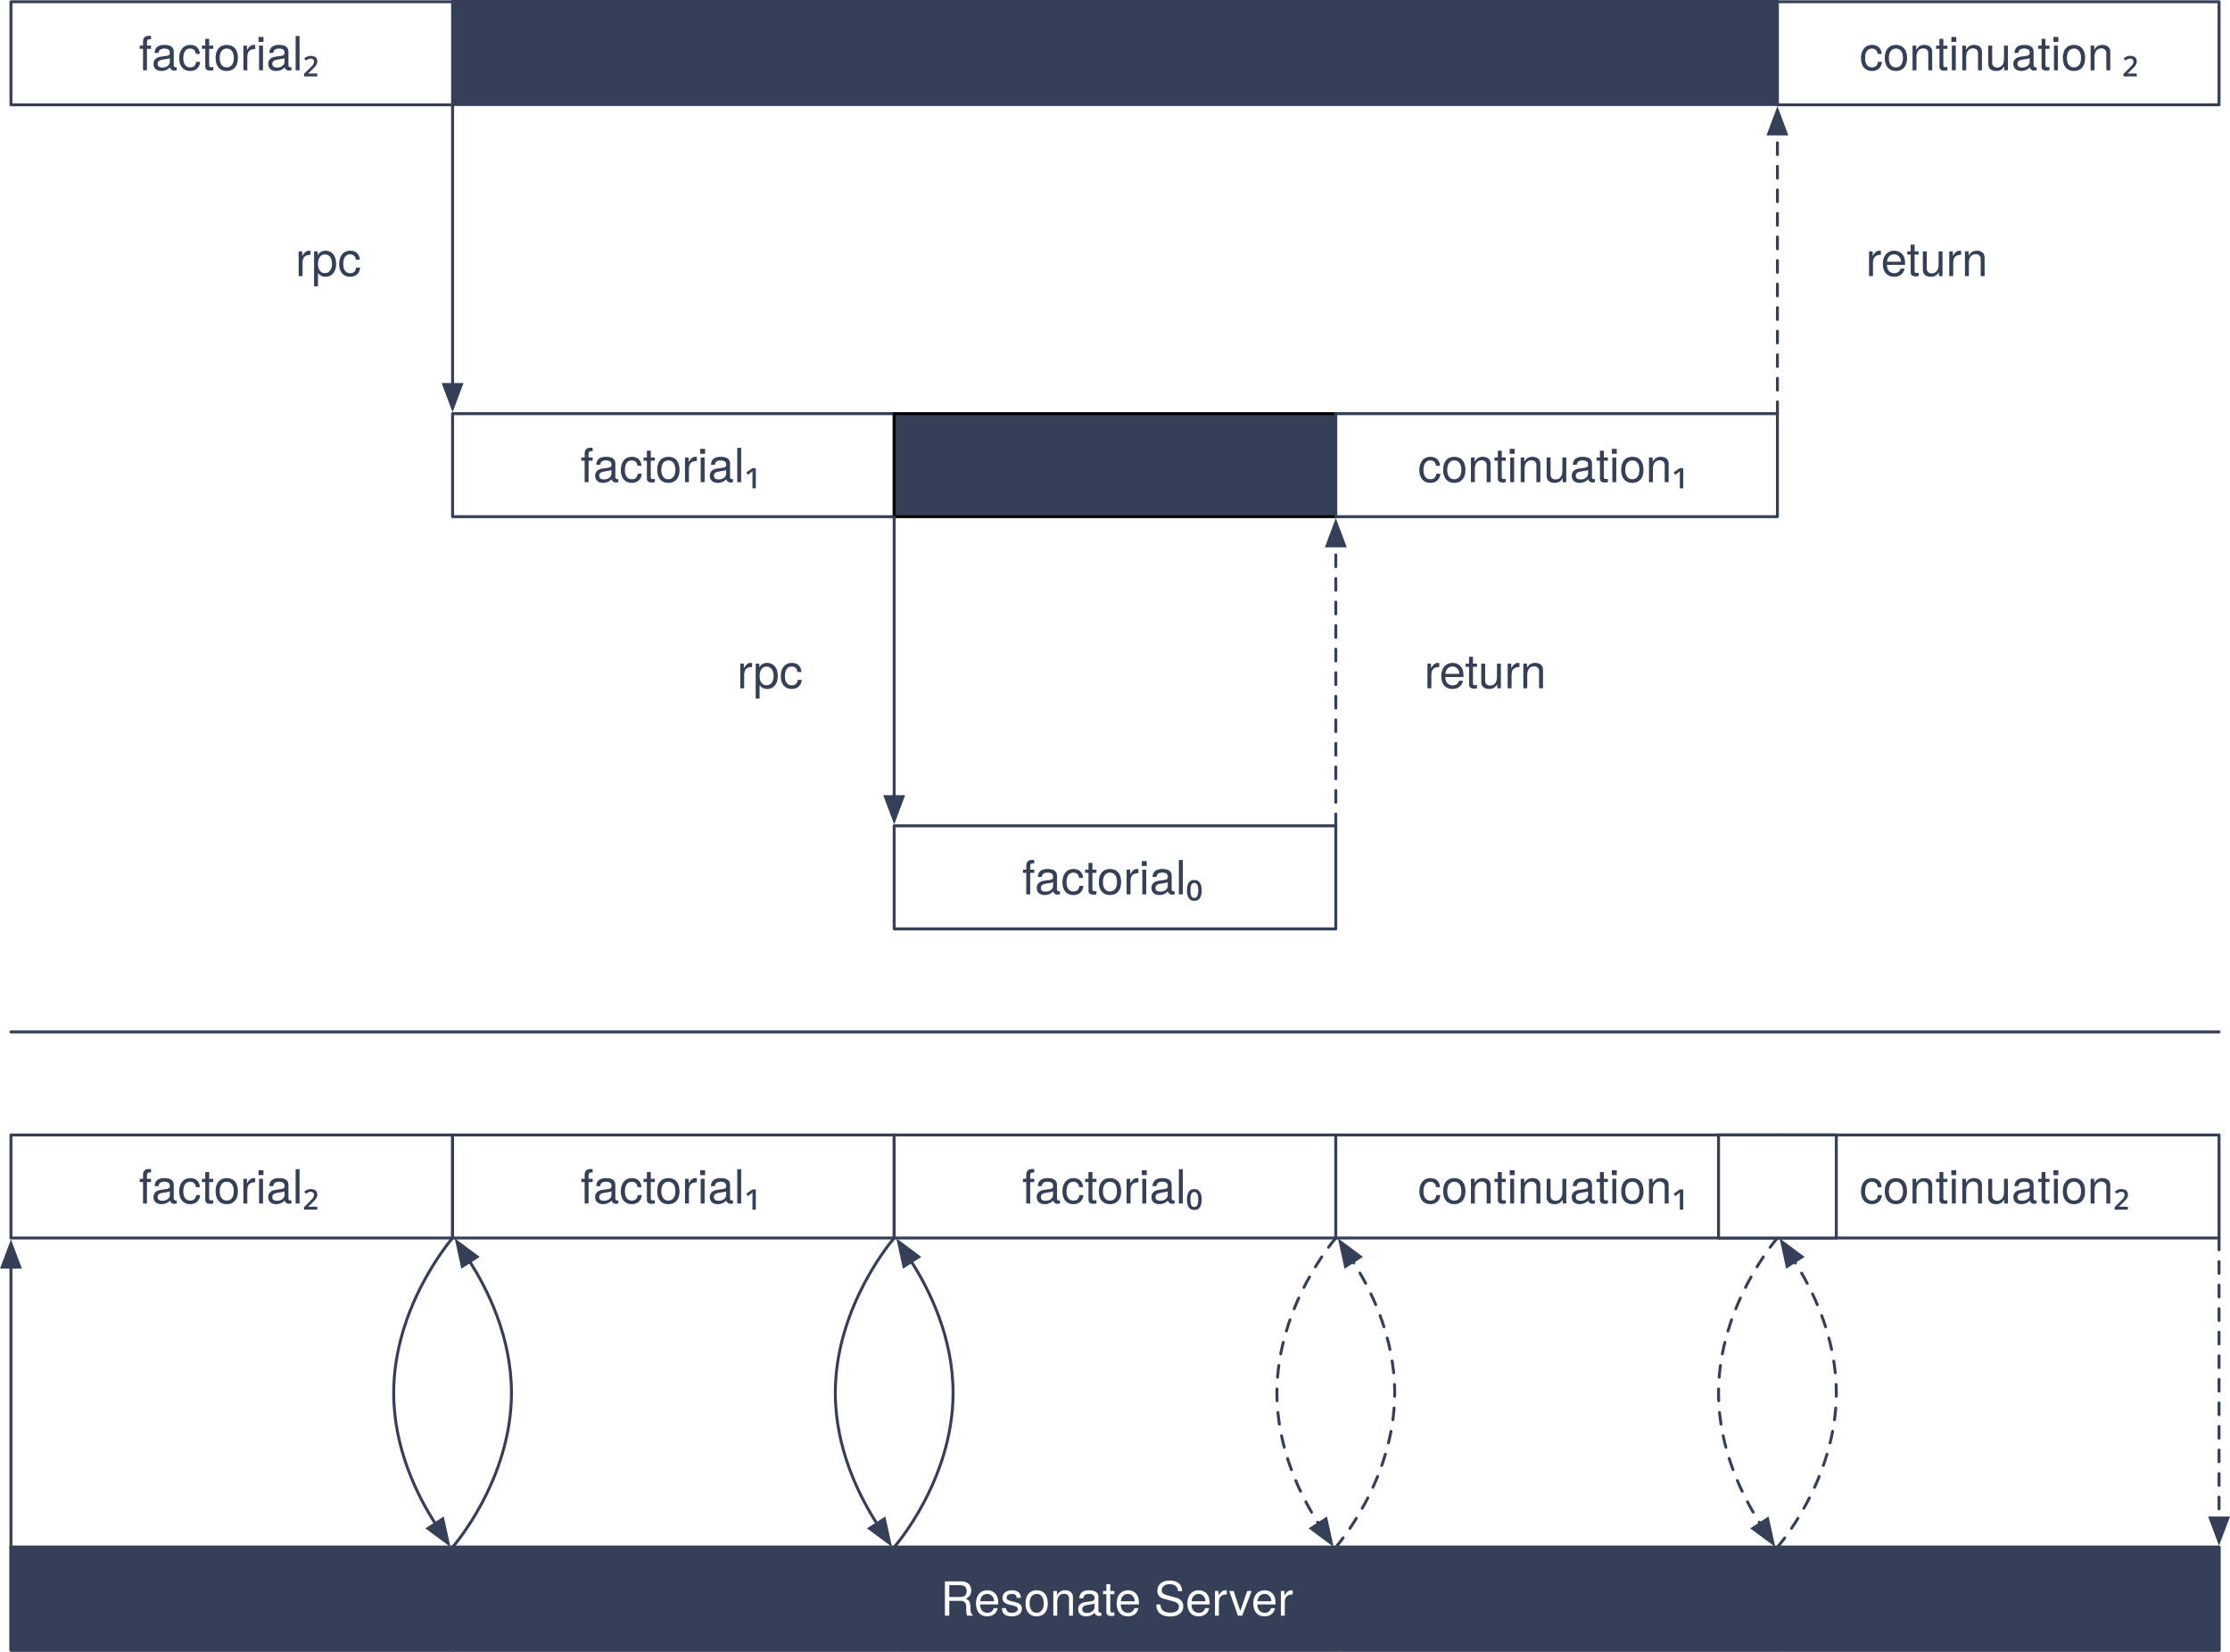
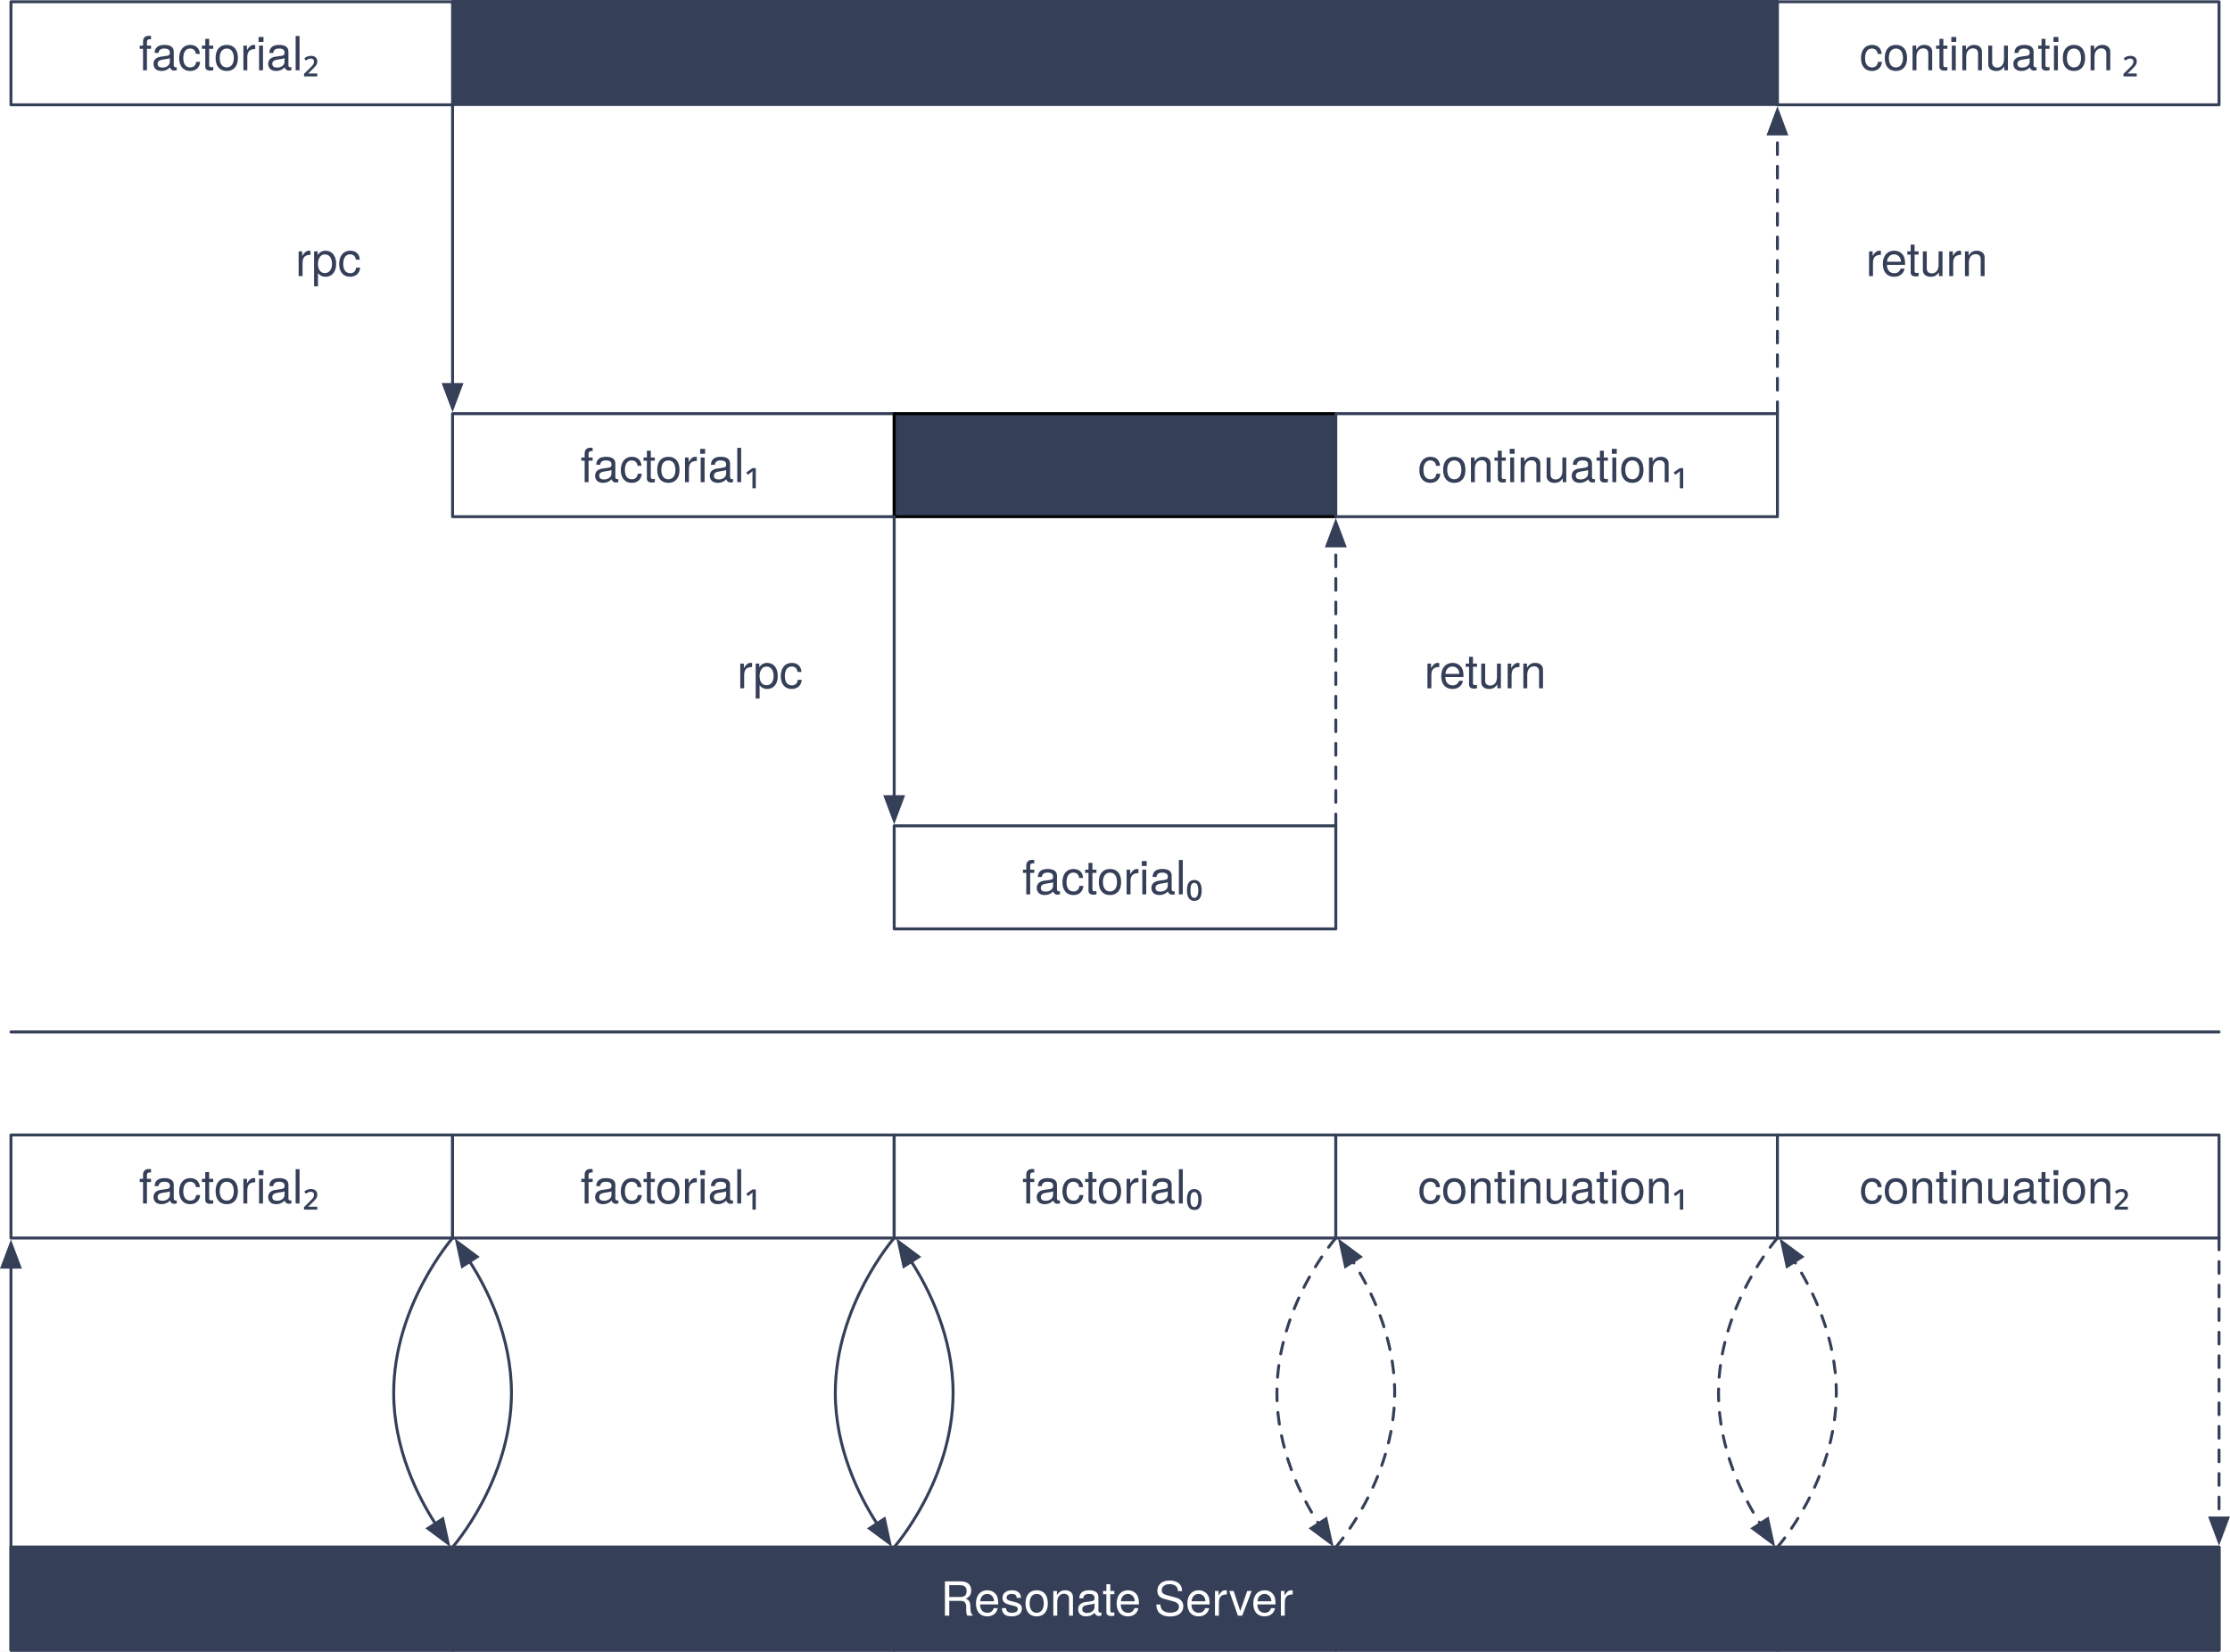
<svg xmlns="http://www.w3.org/2000/svg" version="1.1" viewBox="-303.721 -2640.6 757.443 561" width="757.443" height="561">
  <defs>
    <marker orient="auto" overflow="visible" markerUnits="strokeWidth" id="FilledArrow_Marker" stroke-linejoin="miter" stroke-miterlimit="10" viewBox="-1 -4 10 8" markerWidth="10" markerHeight="8" color="#353f58">
      <g>
        <path d="M 8 0 L 0 -3 L 0 3 Z" fill="currentColor" stroke="currentColor" stroke-width="1" />
      </g>
    </marker>
  </defs>
  <g id="Canvas_1" fill="none" stroke="none" fill-opacity="1" stroke-dasharray="none" stroke-opacity="1">
    <rect fill="white" x="-303.721" y="-2640.6" width="757.443" height="561" />
    <g id="Canvas_1_Layer_1">
      <g id="Graphic_507">
        <text transform="translate(-203.408 -2561.824)" fill="#353f58">
          <tspan font-family="Helvetica Neue" font-size="16" fill="#353f58" x="0" y="15" xml:space="preserve">rpc</tspan>
        </text>
      </g>
      <g id="Graphic_446">
        <rect x="0" y="-2360.1" width="150" height="35" fill="white" />
        <rect x="0" y="-2360.1" width="150" height="35" stroke="#353f58" stroke-linecap="round" stroke-linejoin="round" stroke-width="1" />
        <text transform="translate(5 -2351.824)" fill="#353f58">
          <tspan font-family="Helvetica Neue" font-size="16" fill="#353f58" x="38.456" y="15" xml:space="preserve">factorial₀</tspan>
        </text>
      </g>
      <g id="Graphic_447">
        <rect x="-150" y="-2500.1" width="150" height="35" fill="white" />
        <rect x="-150" y="-2500.1" width="150" height="35" stroke="#353f58" stroke-linecap="round" stroke-linejoin="round" stroke-width="1" />
        <text transform="translate(-145 -2491.824)" fill="#353f58">
          <tspan font-family="Helvetica Neue" font-size="16" fill="#353f58" x="38.456" y="15" xml:space="preserve">factorial₁</tspan>
        </text>
      </g>
      <g id="Graphic_448">
        <rect x="11368684e-20" y="-2500.1" width="150" height="35" fill="#353f58" />
        <rect x="11368684e-20" y="-2500.1" width="150" height="35" stroke="black" stroke-linecap="round" stroke-linejoin="round" stroke-width="1" />
      </g>
      <g id="Graphic_449">
        <rect x="150" y="-2500.1" width="150" height="35" fill="white" />
        <rect x="150" y="-2500.1" width="150" height="35" stroke="#353f58" stroke-linecap="round" stroke-linejoin="round" stroke-width="1" />
        <text transform="translate(155 -2491.824)" fill="#353f58">
          <tspan font-family="Helvetica Neue" font-size="16" fill="#353f58" x="22.88" y="15" xml:space="preserve">continuation₁</tspan>
        </text>
      </g>
      <g id="Graphic_450">
        <rect x="-150" y="-2640.1" width="450" height="35" fill="#353f58" />
        <rect x="-150" y="-2640.1" width="450" height="35" stroke="#353f58" stroke-linecap="round" stroke-linejoin="round" stroke-width="1" />
      </g>
      <g id="Graphic_451">
        <rect x="-300" y="-2640" width="150" height="35" fill="white" />
        <rect x="-300" y="-2640" width="150" height="35" stroke="#353f58" stroke-linecap="round" stroke-linejoin="round" stroke-width="1" />
        <text transform="translate(-295 -2631.724)" fill="#353f58">
          <tspan font-family="Helvetica Neue" font-size="16" fill="#353f58" x="38.456" y="15" xml:space="preserve">factorial₂</tspan>
        </text>
      </g>
      <g id="Graphic_452">
        <rect x="300" y="-2640" width="150" height="35" fill="white" />
        <rect x="300" y="-2640" width="150" height="35" stroke="#353f58" stroke-linecap="round" stroke-linejoin="round" stroke-width="1" />
        <text transform="translate(305 -2631.724)" fill="#353f58">
          <tspan font-family="Helvetica Neue" font-size="16" fill="#353f58" x="22.88" y="15" xml:space="preserve">continuation</tspan>
          <tspan font-family="Helvetica Neue" font-size="16" fill="#353f58" y="15" xml:space="preserve">₂</tspan>
        </text>
      </g>
      <g id="Line_456">
        <line x1="-150" y1="-2605" x2="-150" y2="-2510" marker-end="url(#FilledArrow_Marker)" stroke="#353f58" stroke-linecap="round" stroke-linejoin="round" stroke-width="1" />
      </g>
      <g id="Line_457">
        <line x1="11368684e-20" y1="-2465.1" x2="11368684e-20" y2="-2370" marker-end="url(#FilledArrow_Marker)" stroke="#353f58" stroke-linecap="round" stroke-linejoin="round" stroke-width="1" />
      </g>
      <g id="Line_458">
        <line x1="150" y1="-2360.1" x2="150" y2="-2455.2" marker-end="url(#FilledArrow_Marker)" stroke="#353f58" stroke-linecap="round" stroke-linejoin="round" stroke-dasharray="4.0,4.0" stroke-width="1" />
      </g>
      <g id="Line_459">
        <line x1="300" y1="-2500.1" x2="300" y2="-2595.1" marker-end="url(#FilledArrow_Marker)" stroke="#353f58" stroke-linecap="round" stroke-linejoin="round" stroke-dasharray="4.0,4.0" stroke-width="1" />
      </g>
      <g id="Line_463">
        <line x1="-300" y1="-2290.1" x2="450" y2="-2290.1" stroke="#353f58" stroke-linecap="round" stroke-linejoin="round" stroke-width="1" />
      </g>
      <g id="Graphic_464">
        <rect x="-300" y="-2255.1" width="150" height="35" fill="white" />
        <rect x="-300" y="-2255.1" width="150" height="35" stroke="#353f58" stroke-linecap="round" stroke-linejoin="round" stroke-width="1" />
        <text transform="translate(-295 -2246.824)" fill="#353f58">
          <tspan font-family="Helvetica Neue" font-size="16" fill="#353f58" x="38.456" y="15" xml:space="preserve">factorial₂</tspan>
        </text>
      </g>
      <g id="Graphic_465">
        <rect x="-150" y="-2255.1" width="150" height="35" fill="white" />
        <rect x="-150" y="-2255.1" width="150" height="35" stroke="#353f58" stroke-linecap="round" stroke-linejoin="round" stroke-width="1" />
        <text transform="translate(-145 -2246.824)" fill="#353f58">
          <tspan font-family="Helvetica Neue" font-size="16" fill="#353f58" x="38.456" y="15" xml:space="preserve">factorial₁</tspan>
        </text>
      </g>
      <g id="Graphic_462">
        <rect x="1278977e-19" y="-2255.1" width="150" height="35" fill="white" />
        <rect x="1278977e-19" y="-2255.1" width="150" height="35" stroke="#353f58" stroke-linecap="round" stroke-linejoin="round" stroke-width="1" />
        <text transform="translate(5 -2246.824)" fill="#353f58">
          <tspan font-family="Helvetica Neue" font-size="16" fill="#353f58" x="38.456" y="15" xml:space="preserve">factorial₀</tspan>
        </text>
      </g>
      <g id="Group_502">
        <g id="Graphic_466">
          <rect x="150" y="-2255.1" width="150" height="35" fill="white" />
          <rect x="150" y="-2255.1" width="150" height="35" stroke="#353f58" stroke-linecap="round" stroke-linejoin="round" stroke-width="1" />
          <text transform="translate(155 -2246.824)" fill="#353f58">
            <tspan font-family="Helvetica Neue" font-size="16" fill="#353f58" x="22.88" y="15" xml:space="preserve">continuation₁</tspan>
          </text>
        </g>
        <g id="Graphic_467">
          <rect x="300" y="-2255.1" width="150" height="35" fill="white" />
          <rect x="300" y="-2255.1" width="150" height="35" stroke="#353f58" stroke-linecap="round" stroke-linejoin="round" stroke-width="1" />
          <text transform="translate(305 -2246.824)" fill="#353f58">
            <tspan font-family="Helvetica Neue" font-size="16" fill="#353f58" x="22.88" y="15" xml:space="preserve">continuation₂</tspan>
          </text>
        </g>
      </g>
      <g id="Graphic_473">
        <rect x="5371703e-18" y="-2115.1" width="150" height="35" fill="white" />
        <rect x="5371703e-18" y="-2115.1" width="150" height="35" stroke="#353f58" stroke-linecap="round" stroke-linejoin="round" stroke-width="1" />
        <text transform="translate(5 -2106.824)" fill="#353f58">
          <tspan font-family="Helvetica Neue" font-size="16" fill="#353f58" x="38.456" y="15" xml:space="preserve">factorial₀</tspan>
        </text>
      </g>
      <g id="Graphic_472">
        <rect x="-300" y="-2115.1" width="150" height="35" fill="white" />
        <rect x="-300" y="-2115.1" width="150" height="35" stroke="#353f58" stroke-linecap="round" stroke-linejoin="round" stroke-width="1" />
        <text transform="translate(-295 -2106.824)" fill="#353f58">
          <tspan font-family="Helvetica Neue" font-size="16" fill="#353f58" x="38.456" y="15" xml:space="preserve">factorial₂</tspan>
        </text>
      </g>
      <g id="Graphic_471">
        <rect x="-150" y="-2115.1" width="150" height="35" fill="white" />
        <rect x="-150" y="-2115.1" width="150" height="35" stroke="#353f58" stroke-linecap="round" stroke-linejoin="round" stroke-width="1" />
        <text transform="translate(-145 -2106.824)" fill="#353f58">
          <tspan font-family="Helvetica Neue" font-size="16" fill="#353f58" x="38.456" y="15" xml:space="preserve">factorial₁</tspan>
        </text>
      </g>
      <g id="Graphic_470">
        <rect x="150" y="-2115.1" width="150" height="35" fill="white" />
        <rect x="150" y="-2115.1" width="150" height="35" stroke="#353f58" stroke-linecap="round" stroke-linejoin="round" stroke-width="1" />
        <text transform="translate(155 -2106.824)" fill="#353f58">
          <tspan font-family="Helvetica Neue" font-size="16" fill="#353f58" x="22.88" y="15" xml:space="preserve">continuation₁</tspan>
        </text>
      </g>
      <g id="Graphic_469">
        <rect x="300" y="-2115.1" width="150" height="35" fill="white" />
        <rect x="300" y="-2115.1" width="150" height="35" stroke="#353f58" stroke-linecap="round" stroke-linejoin="round" stroke-width="1" />
        <text transform="translate(305 -2106.824)" fill="#353f58">
          <tspan font-family="Helvetica Neue" font-size="16" fill="#353f58" x="22.88" y="15" xml:space="preserve">continuation₂</tspan>
        </text>
      </g>
      <g id="Line_474">
        <line x1="-300" y1="-2115.1" x2="-300" y2="-2210.2" marker-end="url(#FilledArrow_Marker)" stroke="#353f58" stroke-linecap="round" stroke-linejoin="round" stroke-width="1" />
      </g>
      <g id="Line_475">
        <path d="M -150 -2220.1 C -150 -2220.1 -170 -2197.247 -170 -2167.5 C -170 -2148.397 -161.752 -2132.219 -155.849 -2123.088" marker-end="url(#FilledArrow_Marker)" stroke="#353f58" stroke-linecap="round" stroke-linejoin="round" stroke-width="1" />
      </g>
      <g id="Line_476">
        <path d="M -150 -2115.1 C -150 -2115.1 -130 -2137.753 -130 -2167.5 C -130 -2186.632 -138.273 -2202.913 -144.178 -2212.095" marker-end="url(#FilledArrow_Marker)" stroke="#353f58" stroke-linecap="round" stroke-linejoin="round" stroke-width="1" />
      </g>
      <g id="Line_477">
        <path d="M 11368684e-20 -2220.1 C 11368684e-20 -2220.1 -20 -2197.247 -20 -2167.5 C -20 -2148.397 -11.752 -2132.219 -5.849 -2123.088" marker-end="url(#FilledArrow_Marker)" stroke="#353f58" stroke-linecap="round" stroke-linejoin="round" stroke-width="1" />
      </g>
      <g id="Line_478">
        <path d="M -5684342e-20 -2115.1 C -5684342e-20 -2115.1 20 -2137.753 20 -2167.5 C 20 -2186.632 11.727 -2202.913 5.822 -2212.095" marker-end="url(#FilledArrow_Marker)" stroke="#353f58" stroke-linecap="round" stroke-linejoin="round" stroke-width="1" />
      </g>
      <g id="Line_479">
        <path d="M 150 -2220.1 C 150 -2220.1 130 -2197.247 130 -2167.5 C 130 -2148.397 138.248 -2132.219 144.151 -2123.088" marker-end="url(#FilledArrow_Marker)" stroke="#353f58" stroke-linecap="round" stroke-linejoin="round" stroke-dasharray="4.0,4.0" stroke-width="1" />
      </g>
      <g id="Line_480">
        <path d="M 150 -2115.1 C 150 -2115.1 170 -2137.753 170 -2167.5 C 170 -2186.632 161.727 -2202.913 155.822 -2212.095" marker-end="url(#FilledArrow_Marker)" stroke="#353f58" stroke-linecap="round" stroke-linejoin="round" stroke-dasharray="4.0,4.0" stroke-width="1" />
      </g>
      <g id="Line_481">
        <path d="M 300 -2220.1 C 300 -2220.1 280 -2197.247 280 -2167.5 C 280 -2148.397 288.248 -2132.219 294.151 -2123.088" marker-end="url(#FilledArrow_Marker)" stroke="#353f58" stroke-linecap="round" stroke-linejoin="round" stroke-dasharray="4.0,4.0" stroke-width="1" />
      </g>
      <g id="Line_482">
        <path d="M 300 -2115.1 C 300 -2115.1 320 -2137.753 320 -2167.5 C 320 -2186.632 311.727 -2202.913 305.822 -2212.095" marker-end="url(#FilledArrow_Marker)" stroke="#353f58" stroke-linecap="round" stroke-linejoin="round" stroke-dasharray="4.0,4.0" stroke-width="1" />
      </g>
      <g id="Line_483">
        <line x1="450" y1="-2220.1" x2="450" y2="-2125" marker-end="url(#FilledArrow_Marker)" stroke="#353f58" stroke-linecap="round" stroke-linejoin="round" stroke-dasharray="4.0,4.0" stroke-width="1" />
      </g>
      <g id="Graphic_492">
        <rect x="-300" y="-2115.1" width="750" height="35" fill="#353f58" />
        <rect x="-300" y="-2115.1" width="750" height="35" stroke="#353f58" stroke-linecap="round" stroke-linejoin="round" stroke-width="1" />
        <text transform="translate(-295 -2106.824)" fill="white">
          <tspan font-family="Helvetica Neue" font-size="16" fill="white" x="310.744" y="15" xml:space="preserve">Resonate Server</tspan>
        </text>
      </g>
-       <g id="Graphic_498">
-         <rect x="280" y="-2255.1" width="40" height="35" fill="white" />
-         <rect x="280" y="-2255.1" width="40" height="35" stroke="#353f58" stroke-linecap="round" stroke-linejoin="round" stroke-width="1" />
-       </g>
      <g id="Graphic_508">
        <text transform="translate(330 -2561.824)" fill="#353f58">
          <tspan font-family="Helvetica Neue" font-size="16" fill="#353f58" x="8739676e-19" y="15" xml:space="preserve">return</tspan>
        </text>
      </g>
      <g id="Graphic_510">
        <text transform="translate(-53.408 -2421.824)" fill="#353f58">
          <tspan font-family="Helvetica Neue" font-size="16" fill="#353f58" x="0" y="15" xml:space="preserve">rpc</tspan>
        </text>
      </g>
      <g id="Graphic_511">
        <text transform="translate(180 -2421.824)" fill="#353f58">
          <tspan font-family="Helvetica Neue" font-size="16" fill="#353f58" x="8739676e-19" y="15" xml:space="preserve">return</tspan>
        </text>
      </g>
    </g>
  </g>
</svg>
